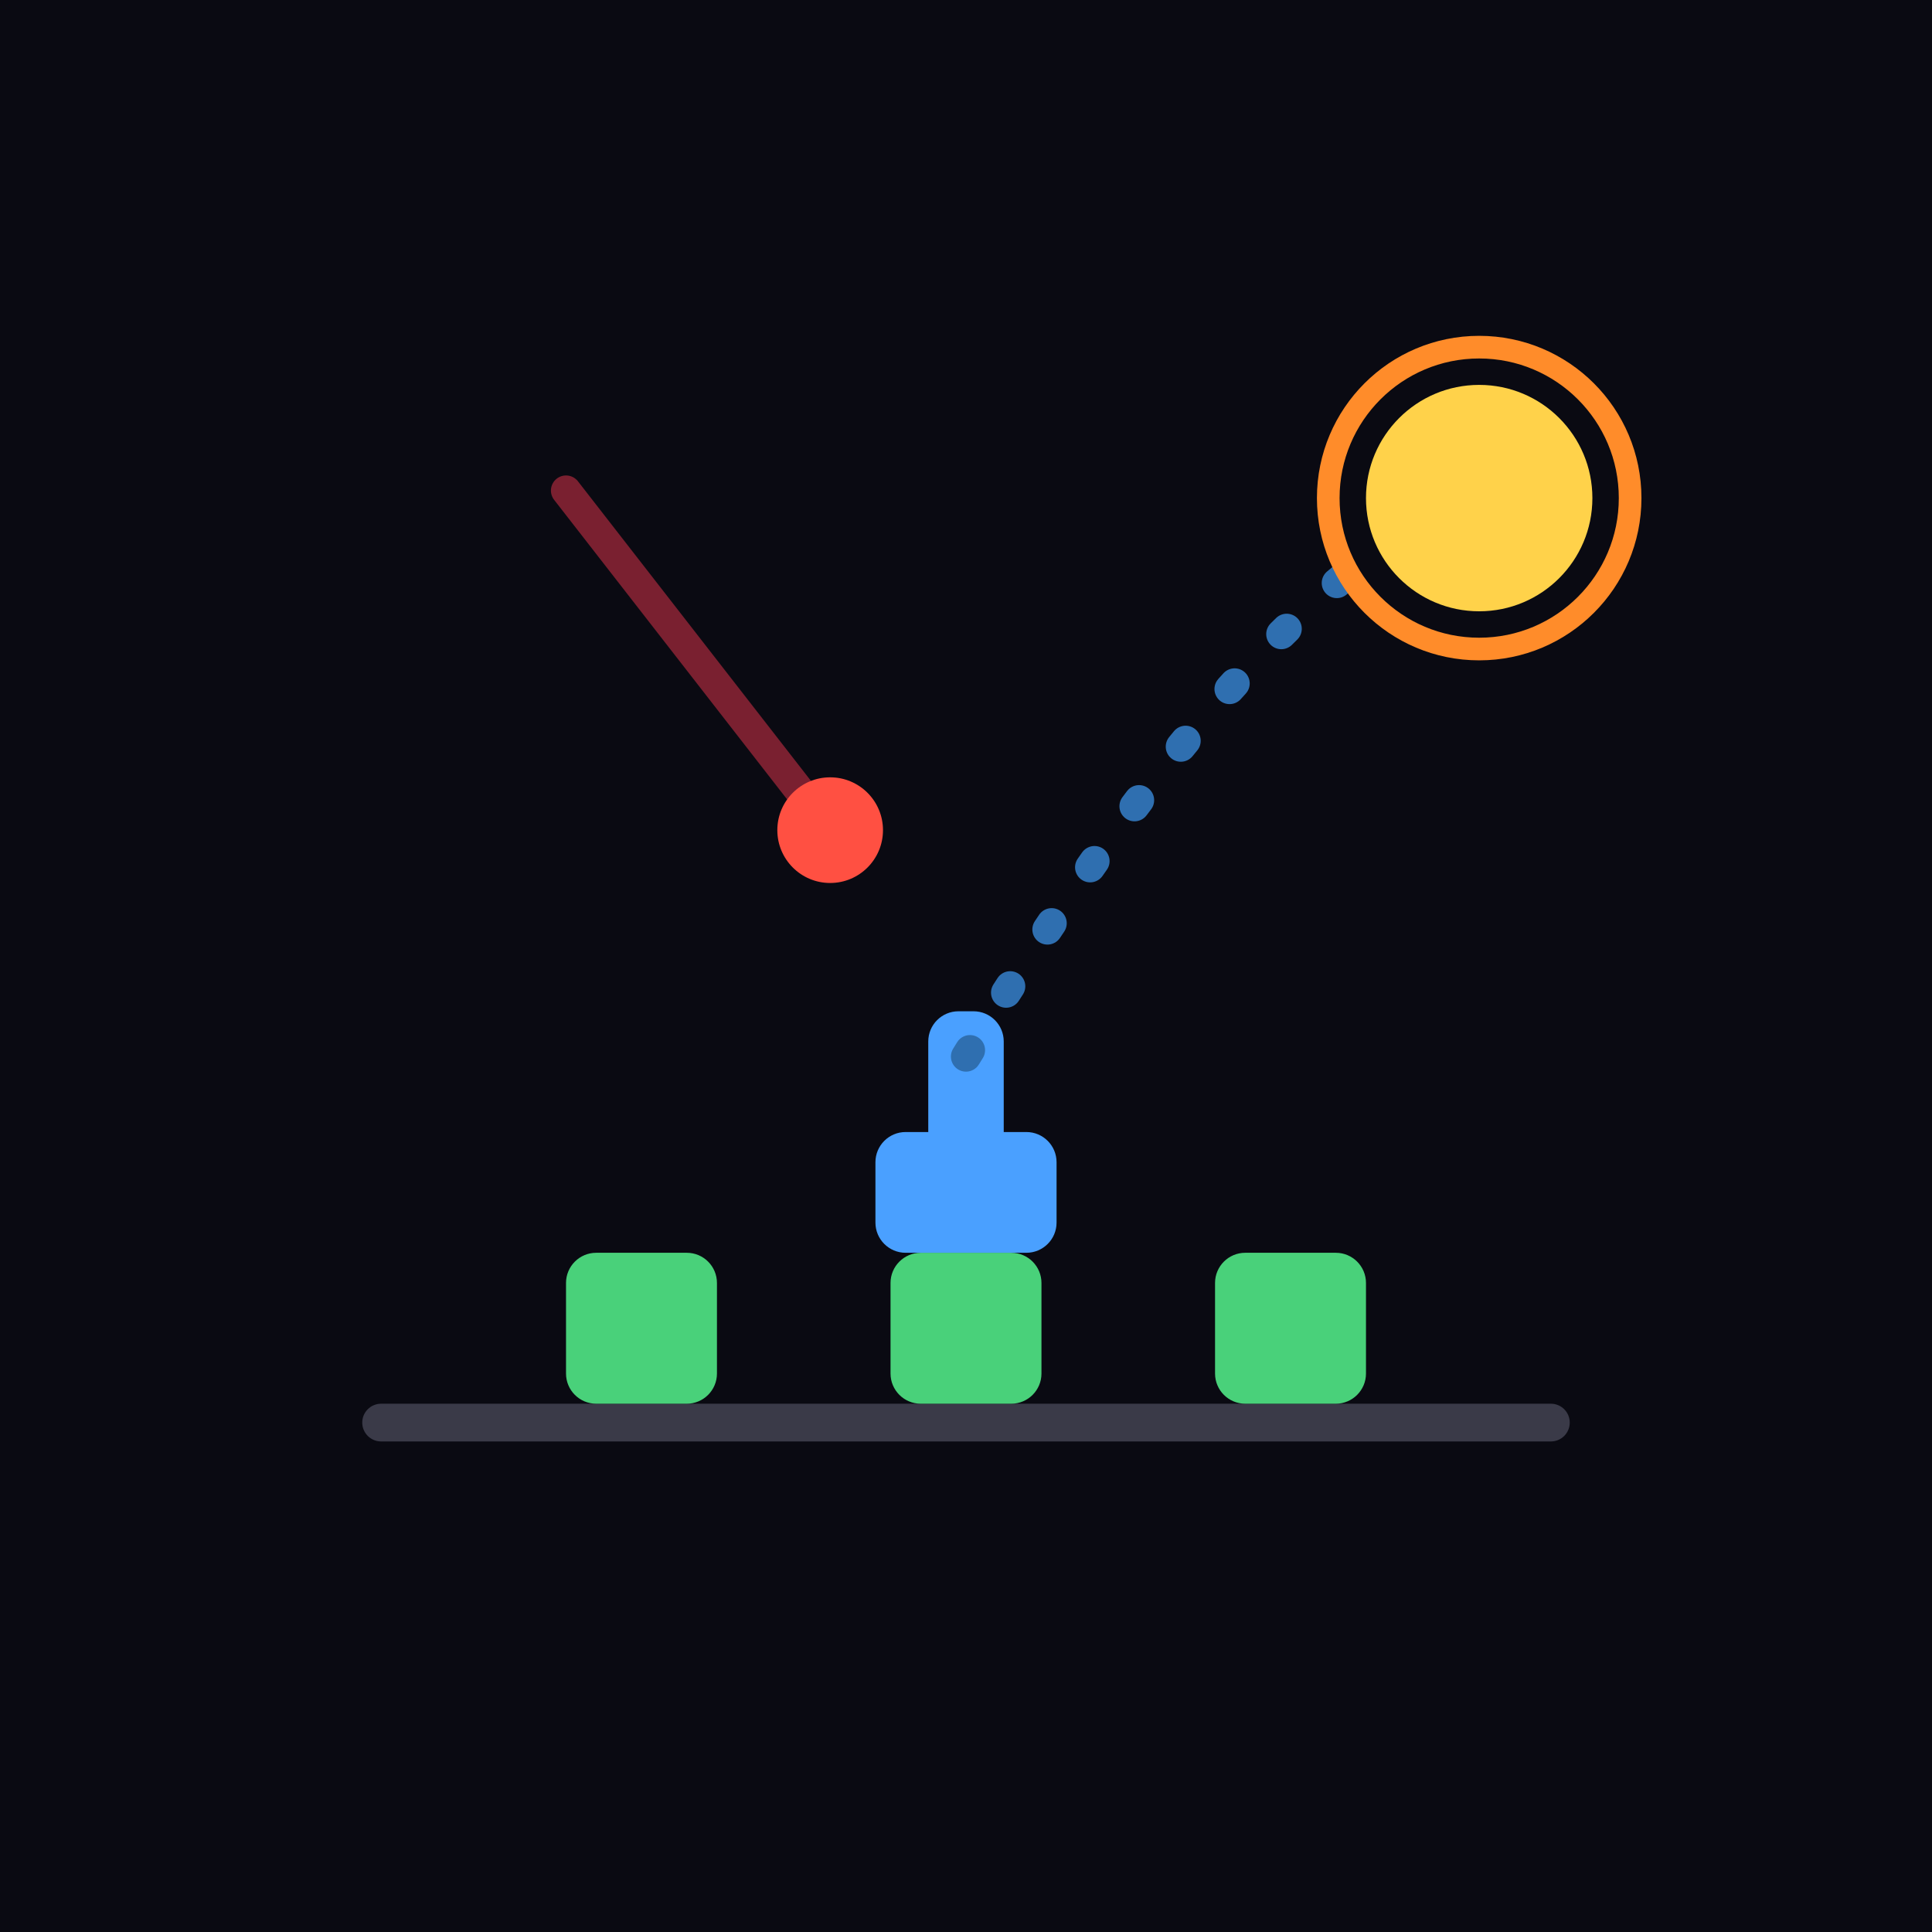
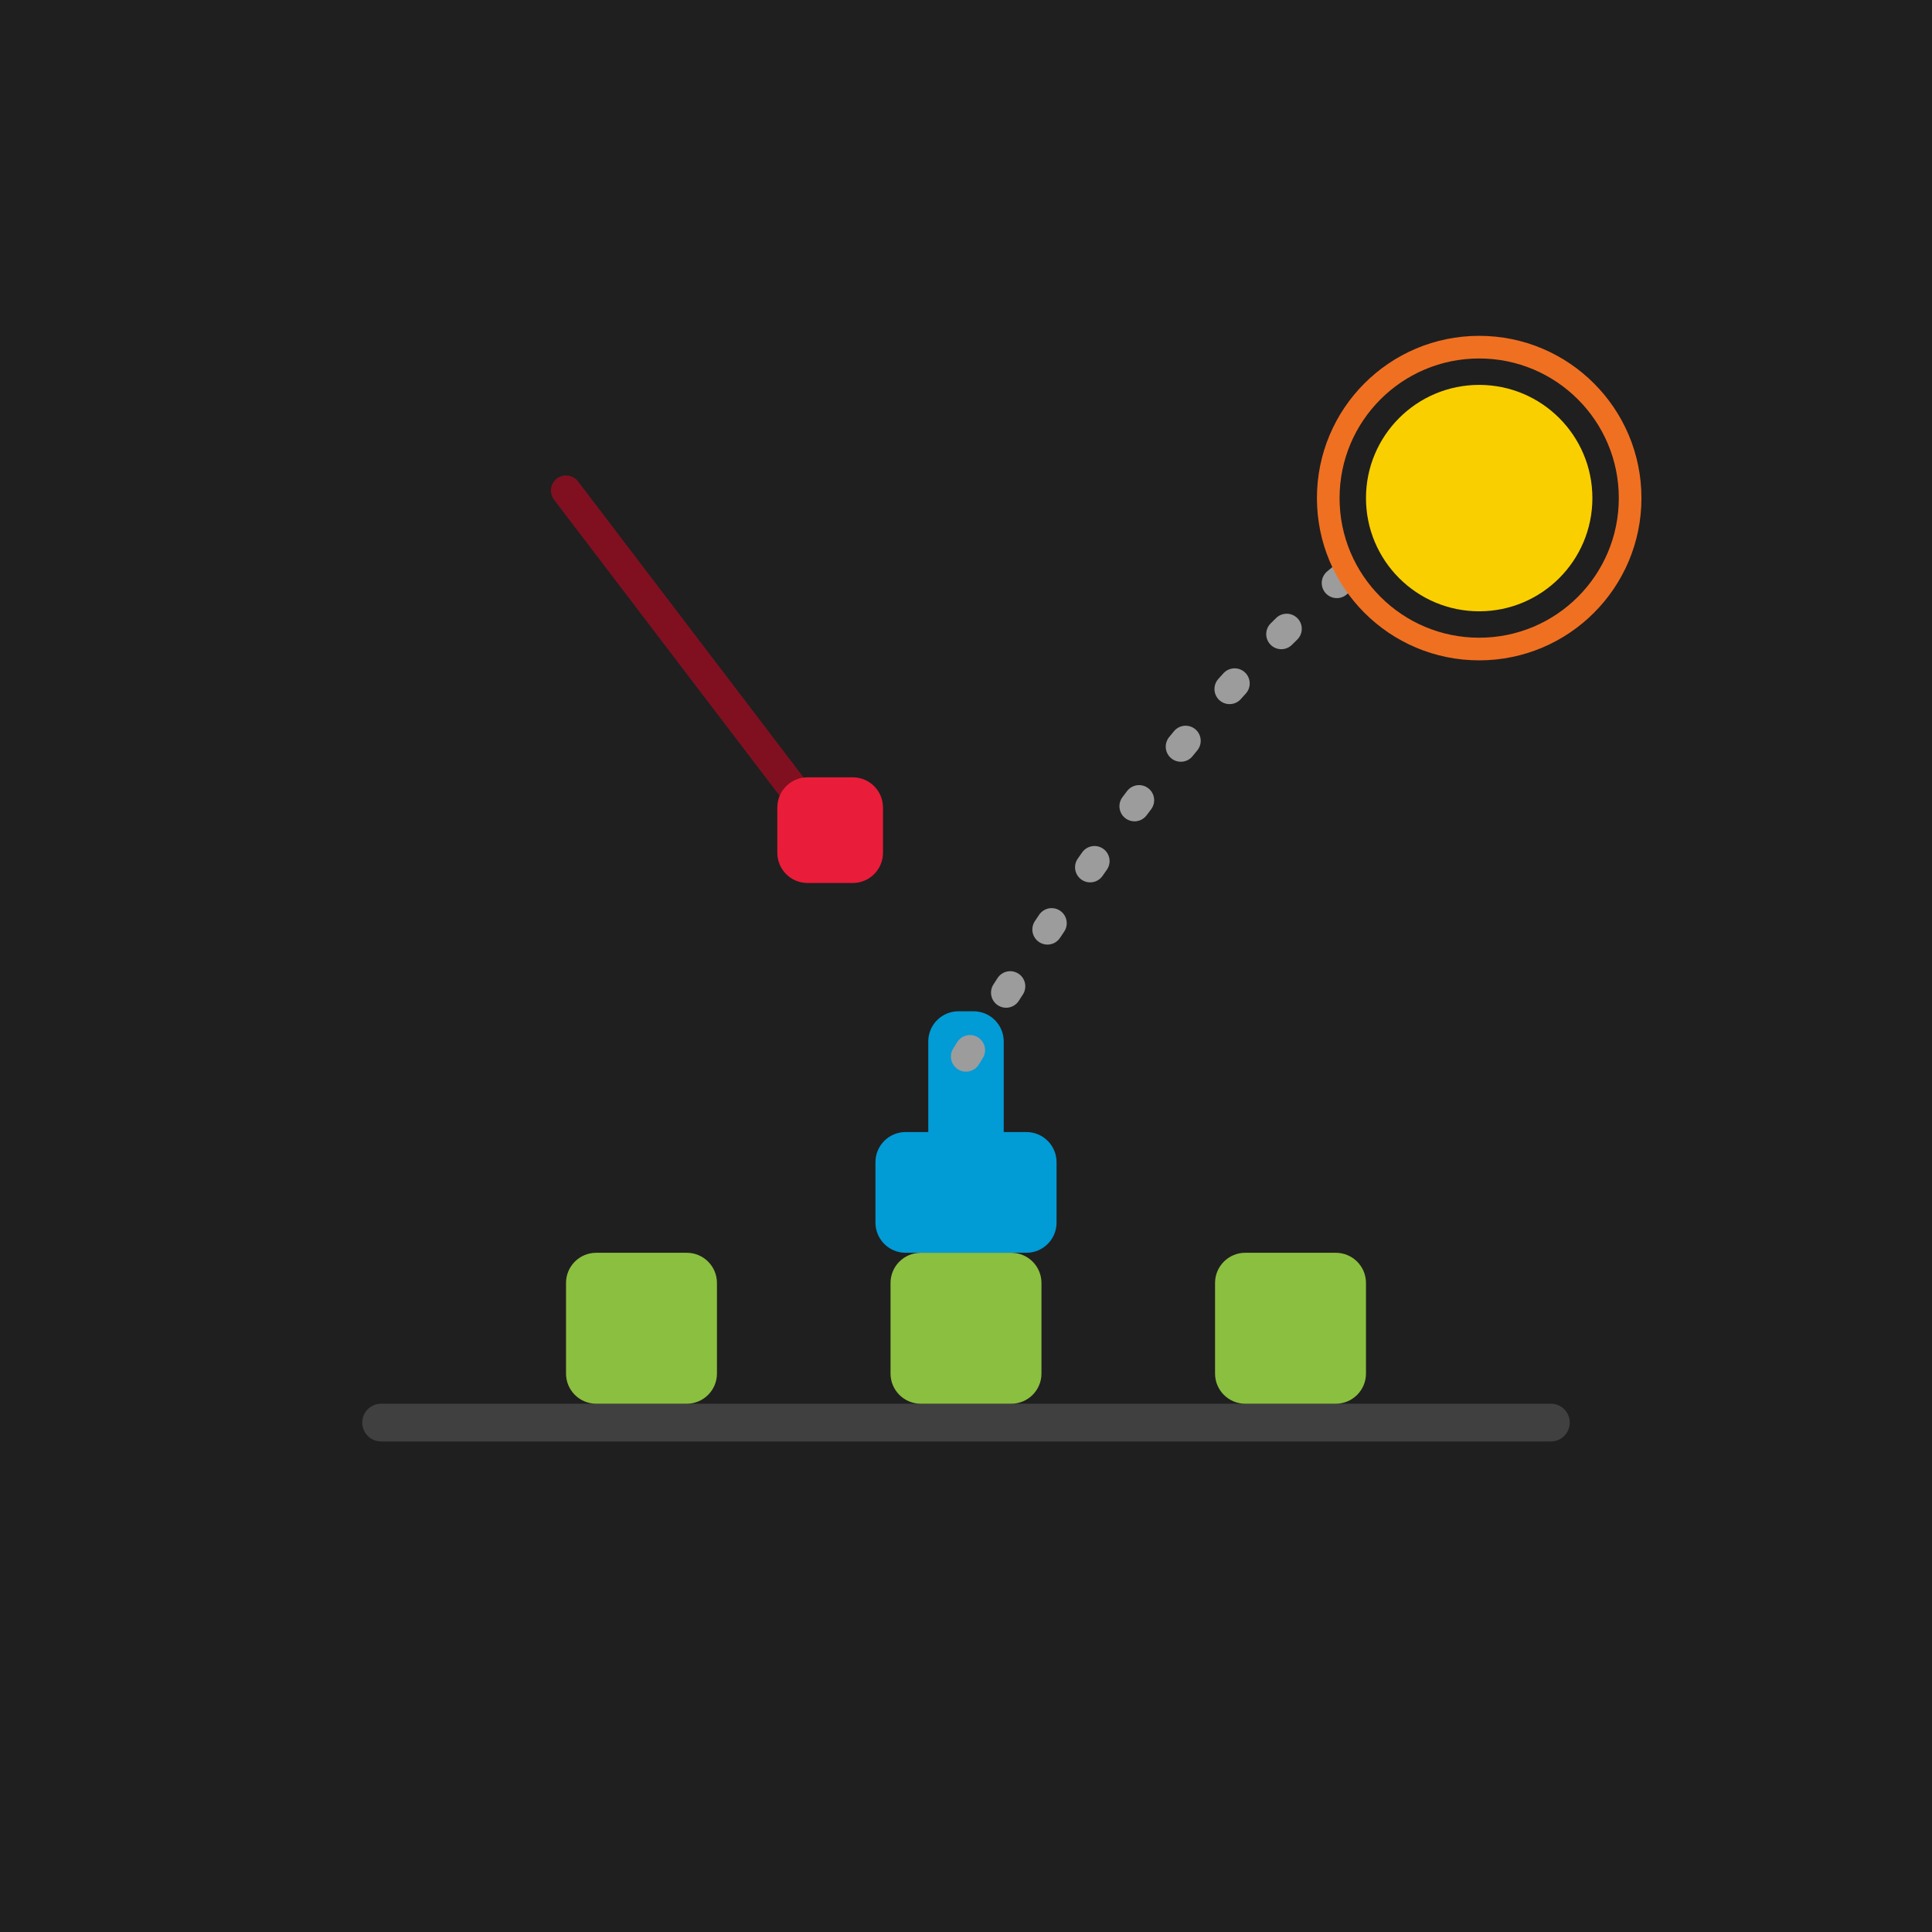
<svg xmlns="http://www.w3.org/2000/svg" width="512" height="512" viewBox="0 0 512 512">
-   <rect width="512" height="512" fill="#0a0a12" />
-   <rect x="96" y="372" width="320" height="10" rx="5" fill="#3a3a48" />
-   <rect x="150" y="332" width="40" height="40" rx="8" fill="#49d17a" />
-   <rect x="236" y="332" width="40" height="40" rx="8" fill="#49d17a" />
-   <rect x="322" y="332" width="40" height="40" rx="8" fill="#49d17a" />
-   <rect x="232" y="300" width="48" height="32" rx="8" fill="#4aa0ff" />
-   <rect x="246" y="268" width="20" height="40" rx="8" fill="#4aa0ff" />
-   <path d="M256 280 Q336 150 392 132" fill="none" stroke="#2f6fb0" stroke-width="8" stroke-linecap="round" stroke-dasharray="2 18" />
-   <path d="M150 130 L220 220" stroke="#7a2030" stroke-width="8" stroke-linecap="round" />
-   <circle cx="220" cy="220" r="14" fill="#ff5042" />
-   <circle cx="392" cy="132" r="30" fill="#ffd24a" />
-   <circle cx="392" cy="132" r="40" fill="none" stroke="#ff8c2a" stroke-width="6" />
+   <rect width="512" height="512" fill="#1f1f1f" />
+   <rect x="96" y="372" width="320" height="10" rx="5" fill="#404040" />
+   <rect x="150" y="332" width="40" height="40" rx="8" fill="#8bbf40" />
+   <rect x="236" y="332" width="40" height="40" rx="8" fill="#8bbf40" />
+   <rect x="322" y="332" width="40" height="40" rx="8" fill="#8bbf40" />
+   <rect x="232" y="300" width="48" height="32" rx="8" fill="#019bd6" />
+   <rect x="246" y="268" width="20" height="40" rx="8" fill="#019bd6" />
+   <path d="M256 280 Q336 150 392 132" fill="none" stroke="#9c9c9c" stroke-width="8" stroke-linecap="round" stroke-dasharray="2 18" />
+   <path d="M150 130 L214 214" stroke="#801020" stroke-width="8" stroke-linecap="round" />
+   <rect x="206" y="206" width="28" height="28" rx="8" fill="#e91d39" />
+   <circle cx="392" cy="132" r="30" fill="#facf00" />
+   <circle cx="392" cy="132" r="40" fill="none" stroke="#f07021" stroke-width="6" />
</svg>
